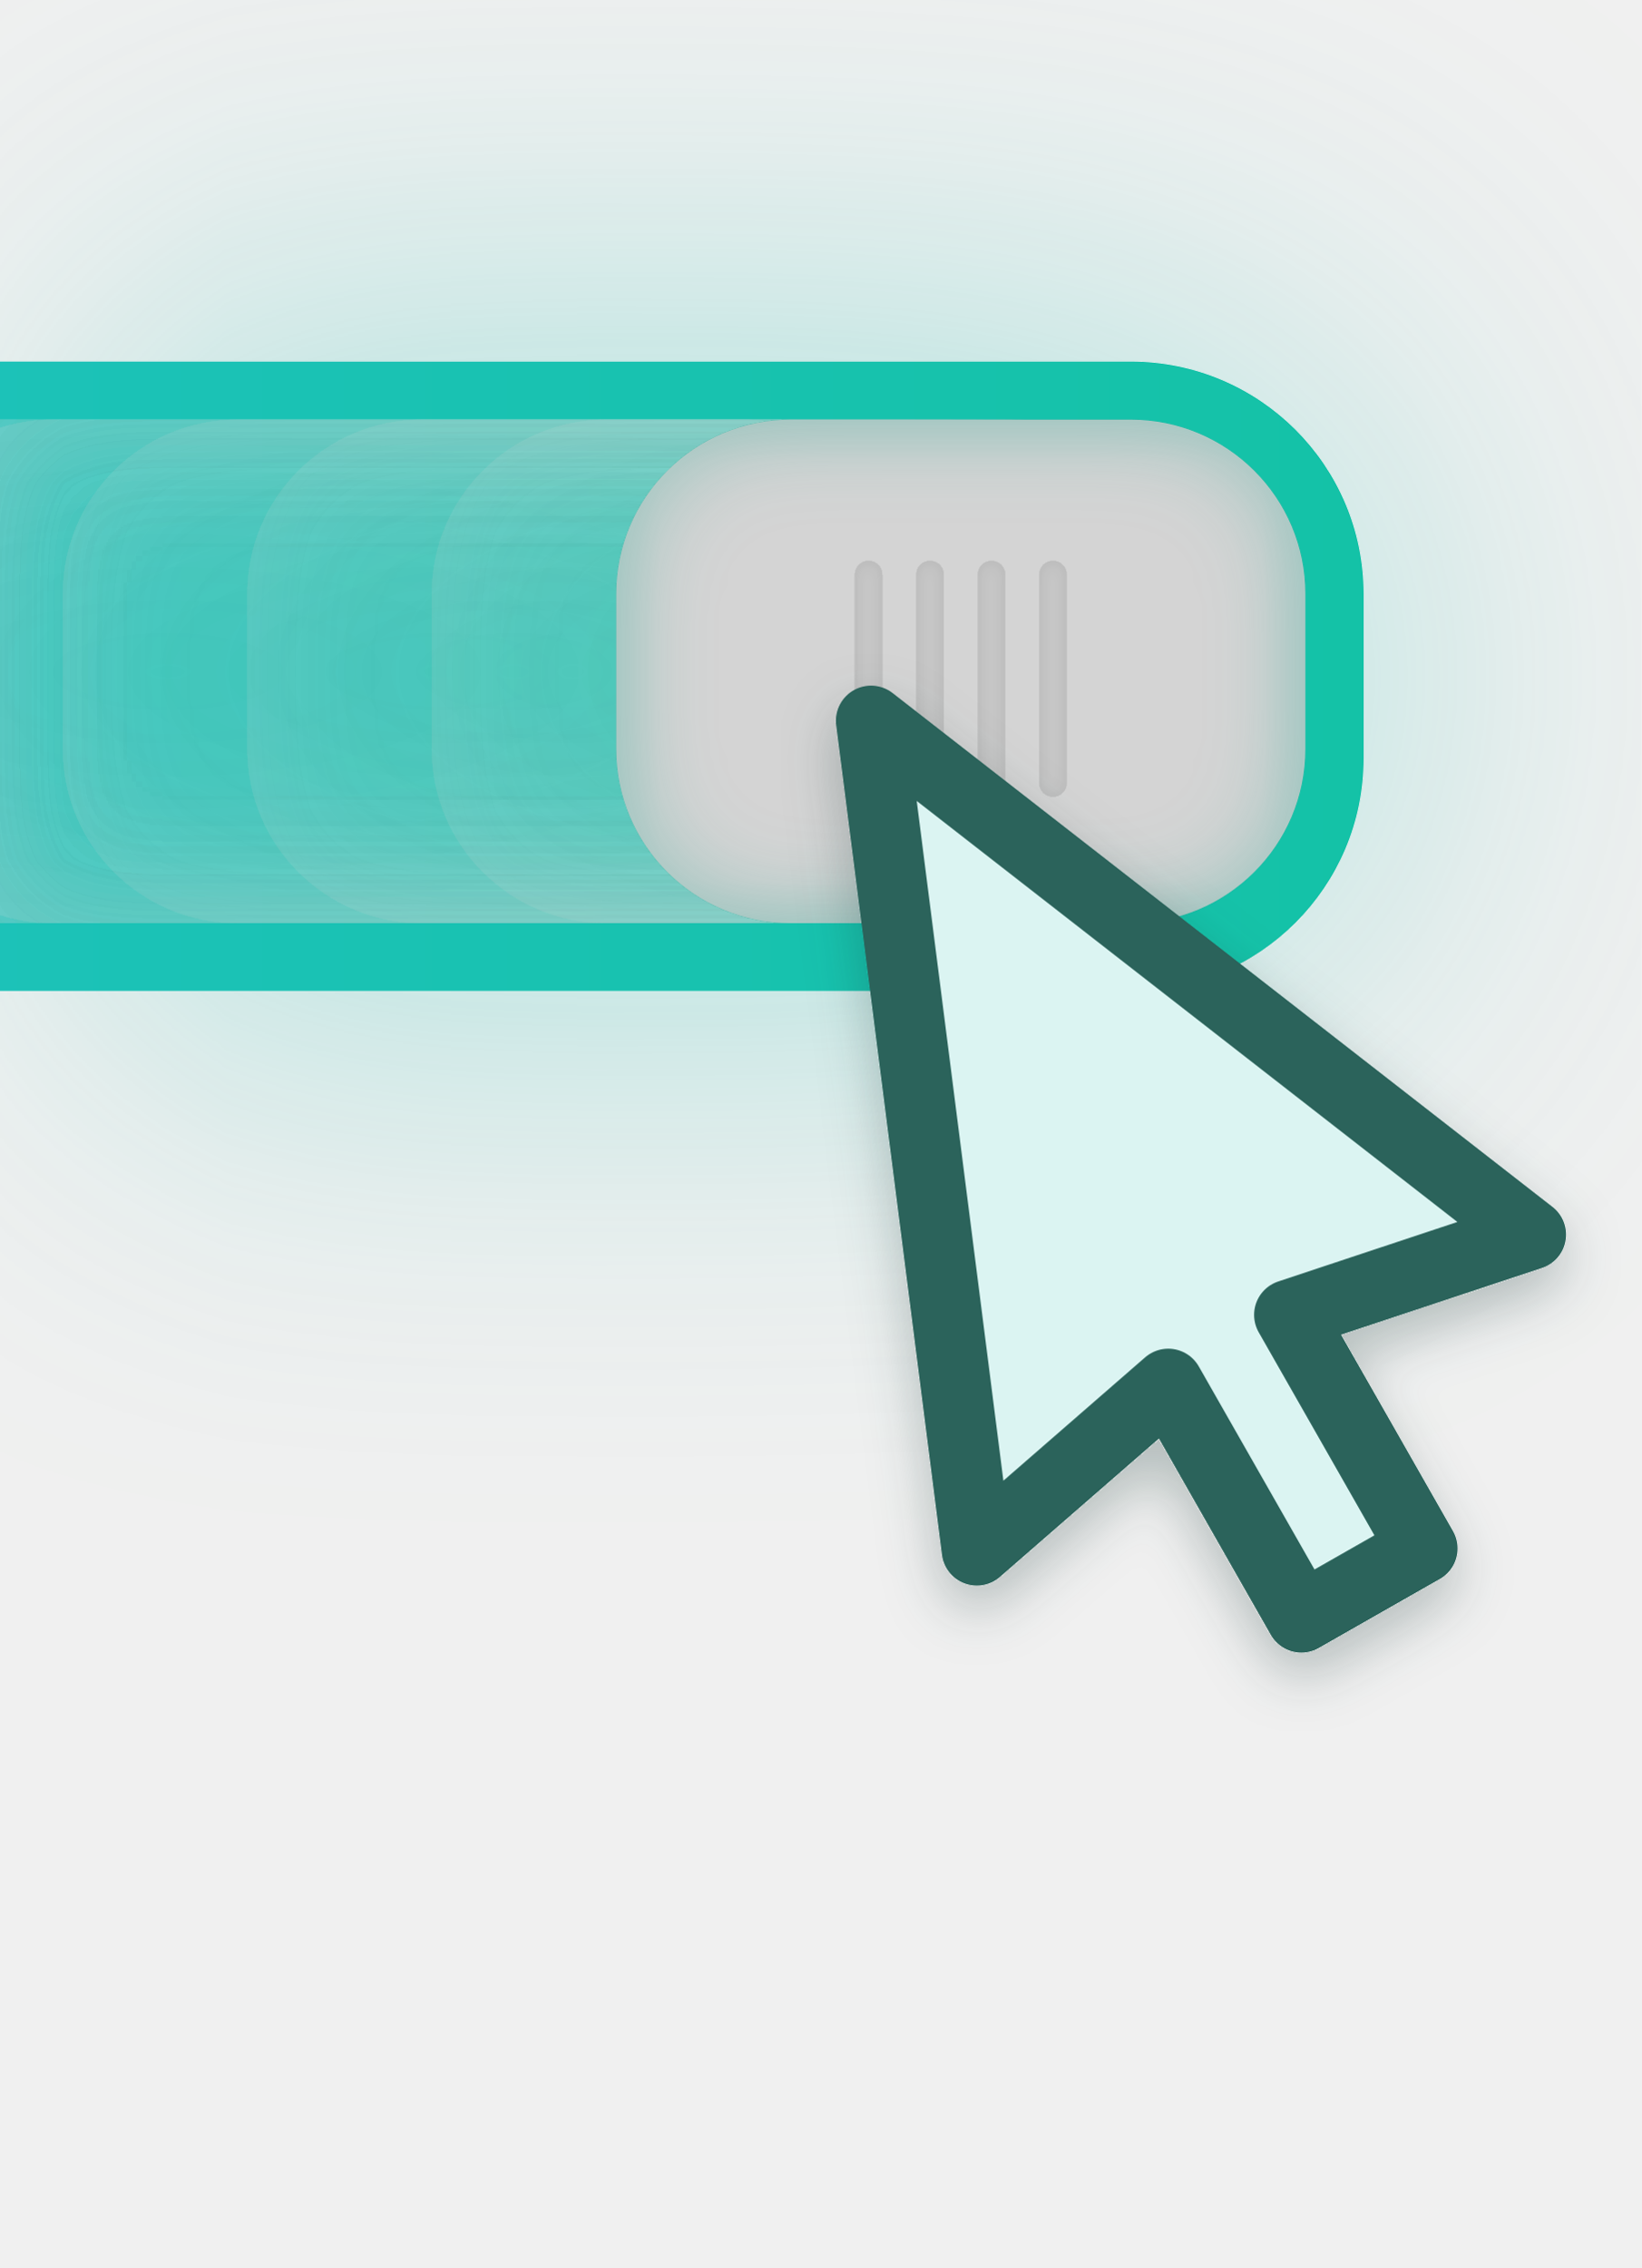
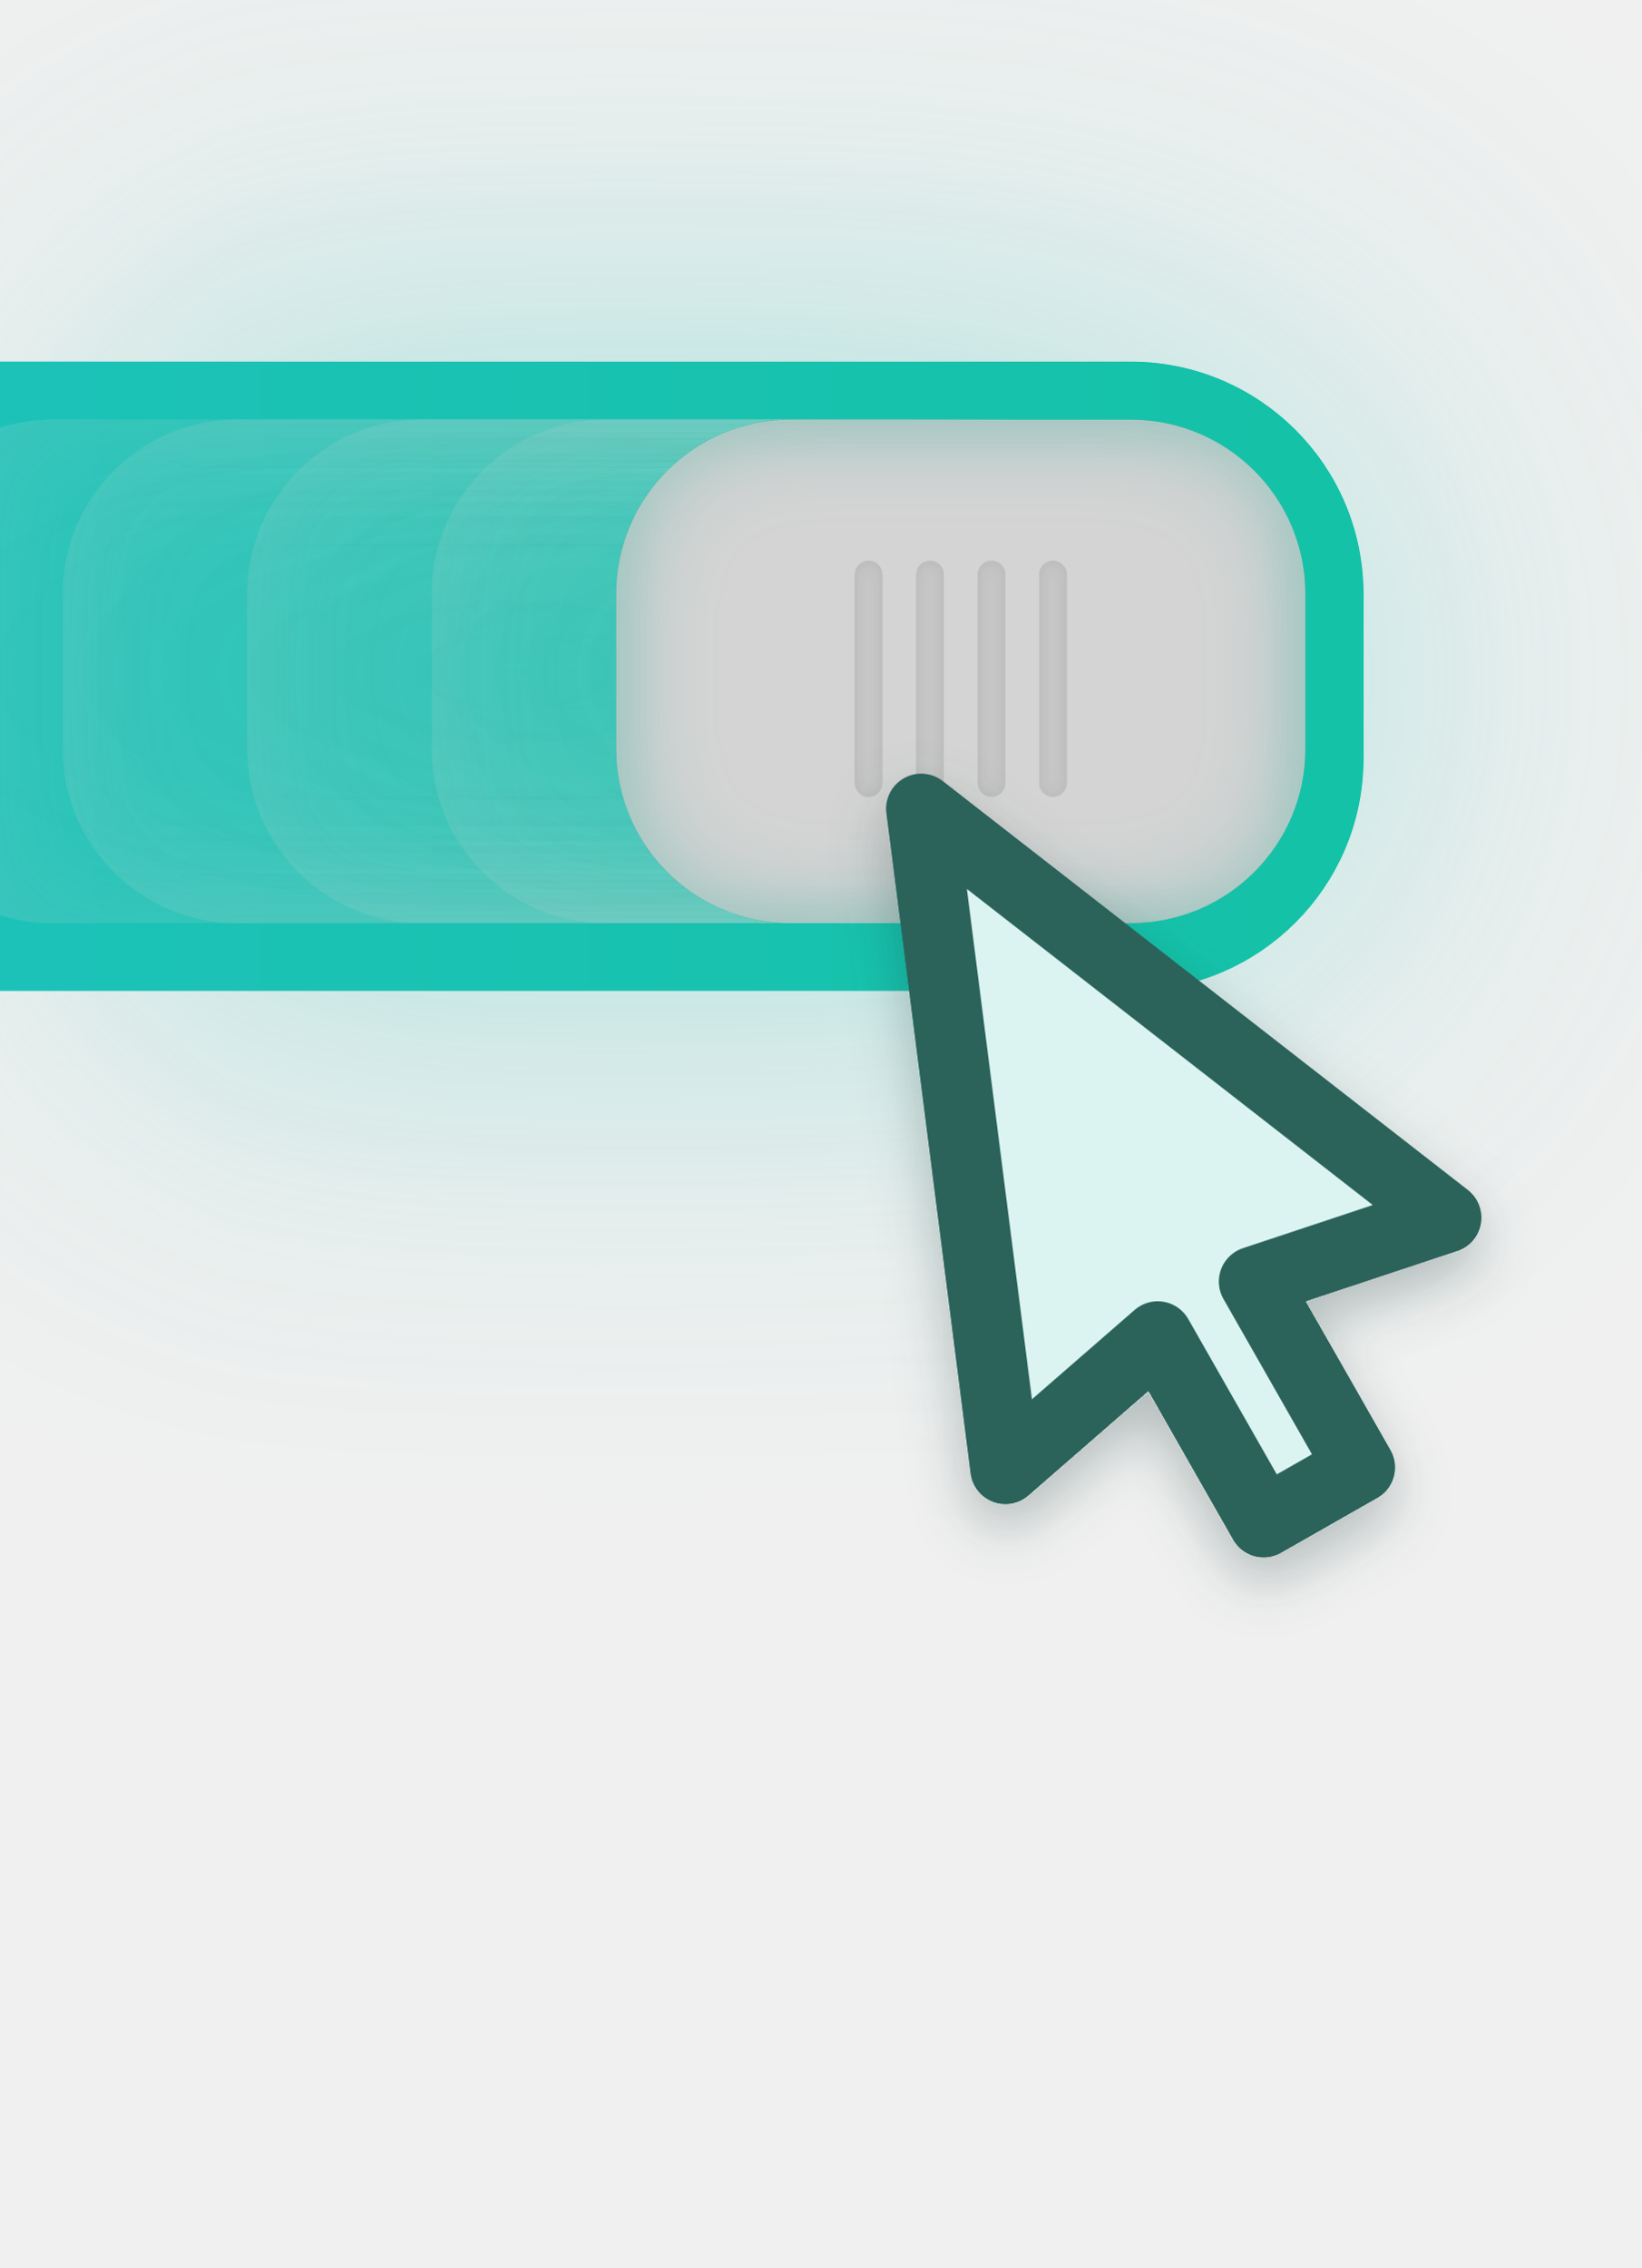
<svg xmlns="http://www.w3.org/2000/svg" width="210" height="290" viewBox="0 0 210 290" fill="none">
  <g clip-path="url(#clip0_195_206)">
    <g filter="url(#filter0_d_195_206)">
      <path d="M144.657 46.243H-77.657C-94.119 46.243 -107.464 59.553 -107.464 75.971V97.029C-107.464 113.447 -94.119 126.757 -77.657 126.757H144.657C161.119 126.757 174.464 113.447 174.464 97.029V75.971C174.464 59.553 161.119 46.243 144.657 46.243Z" fill="url(#paint0_linear_195_206)" />
    </g>
    <g filter="url(#filter1_i_195_206)">
-       <path d="M129.753 53.675H-16.8C-29.147 53.675 -39.156 63.657 -39.156 75.971V95.79C-39.156 108.104 -29.147 118.086 -16.8 118.086H129.753C142.1 118.086 152.109 108.104 152.109 95.79V75.971C152.109 63.657 142.1 53.675 129.753 53.675Z" fill="url(#paint1_radial_195_206)" fill-opacity="0.08" />
+       <path d="M124.785 53.675H6.797C-5.549 53.675 -15.558 63.657 -15.558 75.971V95.79C-15.558 108.104 -5.549 118.086 6.797 118.086H124.785C137.132 118.086 147.141 108.104 147.141 95.79V75.971C147.141 63.657 137.132 53.675 124.785 53.675Z" fill="url(#paint1_radial_195_206)" fill-opacity="0.08" />
    </g>
    <g filter="url(#filter2_i_195_206)">
-       <path d="M94.978 53.675H-51.575C-63.922 53.675 -73.931 63.657 -73.931 75.971V95.79C-73.931 108.104 -63.922 118.086 -51.575 118.086H94.978C107.324 118.086 117.333 108.104 117.333 95.79V75.971C117.333 63.657 107.324 53.675 94.978 53.675Z" fill="url(#paint2_radial_195_206)" fill-opacity="0.08" />
+       <path d="M116.091 53.675H30.395C18.049 53.675 8.04 63.657 8.04 75.971V95.79C8.04 108.104 18.049 118.086 30.395 118.086H116.091C128.438 118.086 138.447 108.104 138.447 95.79V75.971C138.447 63.657 128.438 53.675 116.091 53.675Z" fill="url(#paint2_radial_195_206)" fill-opacity="0.08" />
    </g>
    <g filter="url(#filter3_i_195_206)">
-       <path d="M124.785 53.675H6.797C-5.549 53.675 -15.558 63.657 -15.558 75.971V95.79C-15.558 108.104 -5.549 118.086 6.797 118.086H124.785C137.132 118.086 147.141 108.104 147.141 95.79V75.971C147.141 63.657 137.132 53.675 124.785 53.675Z" fill="url(#paint3_radial_195_206)" fill-opacity="0.08" />
+       <path d="M128.511 53.675H53.992C41.646 53.675 31.637 63.657 31.637 75.971V95.79C31.637 108.104 41.646 118.086 53.992 118.086H128.511C140.858 118.086 150.867 108.104 150.867 95.79V75.971C150.867 63.657 140.858 53.675 128.511 53.675Z" fill="url(#paint3_radial_195_206)" fill-opacity="0.08" />
    </g>
    <g filter="url(#filter4_i_195_206)">
-       <path d="M116.091 53.675H30.395C18.049 53.675 8.04 63.657 8.04 75.971V95.79C8.04 108.104 18.049 118.086 30.395 118.086H116.091C128.438 118.086 138.447 108.104 138.447 95.79V75.971C138.447 63.657 128.438 53.675 116.091 53.675Z" fill="url(#paint4_radial_195_206)" fill-opacity="0.08" />
+       <path d="M121.059 53.675H77.59C65.243 53.675 55.235 63.657 55.235 75.971V95.79C55.235 108.104 65.243 118.086 77.59 118.086H121.059C133.406 118.086 143.415 108.104 143.415 95.79V75.971C143.415 63.657 133.406 53.675 121.059 53.675Z" fill="url(#paint4_radial_195_206)" fill-opacity="0.08" />
    </g>
    <g filter="url(#filter5_i_195_206)">
-       <path d="M128.511 53.675H53.992C41.646 53.675 31.637 63.657 31.637 75.971V95.79C31.637 108.104 41.646 118.086 53.992 118.086H128.511C140.858 118.086 150.867 108.104 150.867 95.79V75.971C150.867 63.657 140.858 53.675 128.511 53.675Z" fill="url(#paint5_radial_195_206)" fill-opacity="0.08" />
-     </g>
-     <g filter="url(#filter6_i_195_206)">
-       <path d="M121.059 53.675H77.59C65.243 53.675 55.235 63.657 55.235 75.971V95.79C55.235 108.104 65.243 118.086 77.59 118.086H121.059C133.406 118.086 143.415 108.104 143.415 95.79V75.971C143.415 63.657 133.406 53.675 121.059 53.675Z" fill="url(#paint6_radial_195_206)" fill-opacity="0.08" />
-     </g>
-     <g filter="url(#filter7_i_195_206)">
      <path d="M144.657 53.675H101.188C88.841 53.675 78.832 63.657 78.832 75.971V95.79C78.832 108.104 88.841 118.086 101.188 118.086H144.657C157.003 118.086 167.012 108.104 167.012 95.79V75.971C167.012 63.657 157.003 53.675 144.657 53.675Z" fill="#D4D4D4" />
    </g>
    <g opacity="0.5">
-       <g filter="url(#filter8_i_195_206)">
+       <g filter="url(#filter6_i_195_206)">
        <path d="M111.124 73.494V100.161" stroke="black" stroke-opacity="0.12" stroke-width="3.5" stroke-linecap="round" />
      </g>
-       <g filter="url(#filter9_i_195_206)">
+       <g filter="url(#filter7_i_195_206)">
        <path d="M118.989 73.494V100.161" stroke="black" stroke-opacity="0.12" stroke-width="3.5" stroke-linecap="round" />
      </g>
-       <g filter="url(#filter10_i_195_206)">
+       <g filter="url(#filter8_i_195_206)">
        <path d="M126.856 73.494V100.161" stroke="black" stroke-opacity="0.12" stroke-width="3.5" stroke-linecap="round" />
      </g>
-       <g filter="url(#filter11_i_195_206)">
+       <g filter="url(#filter9_i_195_206)">
        <path d="M134.721 73.494V100.161" stroke="black" stroke-opacity="0.12" stroke-width="3.5" stroke-linecap="round" />
      </g>
    </g>
-     <g filter="url(#filter12_d_195_206)">
-       <path d="M111.442 92.201L195.861 157.929L164.951 168.195L181.983 198.078L166.498 206.904L149.466 177.021L124.976 198.331L111.442 92.201Z" fill="#DBF4F2" />
-       <path d="M111.442 92.201L195.861 157.929L164.951 168.195L181.983 198.078L166.498 206.904L149.466 177.021L124.976 198.331L111.442 92.201Z" stroke="#2B635B" stroke-width="9" stroke-linejoin="round" />
+     <g filter="url(#filter10_d_195_206)">
+       <path d="M117.86 103.461L185.037 155.765L160.44 163.934L173.993 187.713L161.671 194.736L148.118 170.957L128.63 187.914L117.86 103.461Z" fill="#DBF4F2" />
+       <path d="M117.86 103.461L185.037 155.765L160.44 163.934L173.993 187.713L161.671 194.736L148.118 170.957L128.63 187.914L117.86 103.461Z" stroke="#2B635B" stroke-width="9" stroke-linejoin="round" />
    </g>
  </g>
  <defs>
    <filter id="filter0_d_195_206" x="-179.564" y="-25.857" width="426.128" height="224.714" filterUnits="userSpaceOnUse" color-interpolation-filters="sRGB">
      <feFlood flood-opacity="0" result="BackgroundImageFix" />
      <feColorMatrix in="SourceAlpha" type="matrix" values="0 0 0 0 0 0 0 0 0 0 0 0 0 0 0 0 0 0 127 0" result="hardAlpha" />
      <feOffset />
      <feGaussianBlur stdDeviation="36.05" />
      <feComposite in2="hardAlpha" operator="out" />
      <feColorMatrix type="matrix" values="0 0 0 0 0.106 0 0 0 0 0.765 0 0 0 0 0.71 0 0 0 0.35 0" />
      <feBlend mode="normal" in2="BackgroundImageFix" result="effect1_dropShadow_195_206" />
      <feBlend mode="normal" in="SourceGraphic" in2="effect1_dropShadow_195_206" result="shape" />
    </filter>
-     <filter id="filter1_i_195_206" x="-39.156" y="53.675" width="191.264" height="64.412" filterUnits="userSpaceOnUse" color-interpolation-filters="sRGB">
+     <filter id="filter1_i_195_206" x="-15.558" y="53.675" width="162.699" height="64.412" filterUnits="userSpaceOnUse" color-interpolation-filters="sRGB">
      <feFlood flood-opacity="0" result="BackgroundImageFix" />
      <feBlend mode="normal" in="SourceGraphic" in2="BackgroundImageFix" result="shape" />
      <feColorMatrix in="SourceAlpha" type="matrix" values="0 0 0 0 0 0 0 0 0 0 0 0 0 0 0 0 0 0 127 0" result="hardAlpha" />
      <feOffset />
      <feGaussianBlur stdDeviation="8.7" />
      <feComposite in2="hardAlpha" operator="arithmetic" k2="-1" k3="1" />
      <feColorMatrix type="matrix" values="0 0 0 0 0.831 0 0 0 0 0.831 0 0 0 0 0.831 0 0 0 0.09 0" />
      <feBlend mode="normal" in2="shape" result="effect1_innerShadow_195_206" />
    </filter>
-     <filter id="filter2_i_195_206" x="-73.931" y="53.675" width="191.264" height="64.412" filterUnits="userSpaceOnUse" color-interpolation-filters="sRGB">
+     <filter id="filter2_i_195_206" x="8.04" y="53.675" width="130.407" height="64.412" filterUnits="userSpaceOnUse" color-interpolation-filters="sRGB">
      <feFlood flood-opacity="0" result="BackgroundImageFix" />
      <feBlend mode="normal" in="SourceGraphic" in2="BackgroundImageFix" result="shape" />
      <feColorMatrix in="SourceAlpha" type="matrix" values="0 0 0 0 0 0 0 0 0 0 0 0 0 0 0 0 0 0 127 0" result="hardAlpha" />
      <feOffset />
      <feGaussianBlur stdDeviation="8.7" />
      <feComposite in2="hardAlpha" operator="arithmetic" k2="-1" k3="1" />
      <feColorMatrix type="matrix" values="0 0 0 0 0.831 0 0 0 0 0.831 0 0 0 0 0.831 0 0 0 0.09 0" />
      <feBlend mode="normal" in2="shape" result="effect1_innerShadow_195_206" />
    </filter>
-     <filter id="filter3_i_195_206" x="-15.558" y="53.675" width="162.699" height="64.412" filterUnits="userSpaceOnUse" color-interpolation-filters="sRGB">
+     <filter id="filter3_i_195_206" x="31.637" y="53.675" width="119.23" height="64.412" filterUnits="userSpaceOnUse" color-interpolation-filters="sRGB">
      <feFlood flood-opacity="0" result="BackgroundImageFix" />
      <feBlend mode="normal" in="SourceGraphic" in2="BackgroundImageFix" result="shape" />
      <feColorMatrix in="SourceAlpha" type="matrix" values="0 0 0 0 0 0 0 0 0 0 0 0 0 0 0 0 0 0 127 0" result="hardAlpha" />
      <feOffset />
      <feGaussianBlur stdDeviation="8.7" />
      <feComposite in2="hardAlpha" operator="arithmetic" k2="-1" k3="1" />
      <feColorMatrix type="matrix" values="0 0 0 0 0.831 0 0 0 0 0.831 0 0 0 0 0.831 0 0 0 0.09 0" />
      <feBlend mode="normal" in2="shape" result="effect1_innerShadow_195_206" />
    </filter>
-     <filter id="filter4_i_195_206" x="8.04" y="53.675" width="130.407" height="64.412" filterUnits="userSpaceOnUse" color-interpolation-filters="sRGB">
+     <filter id="filter4_i_195_206" x="55.235" y="53.675" width="88.18" height="64.412" filterUnits="userSpaceOnUse" color-interpolation-filters="sRGB">
      <feFlood flood-opacity="0" result="BackgroundImageFix" />
      <feBlend mode="normal" in="SourceGraphic" in2="BackgroundImageFix" result="shape" />
      <feColorMatrix in="SourceAlpha" type="matrix" values="0 0 0 0 0 0 0 0 0 0 0 0 0 0 0 0 0 0 127 0" result="hardAlpha" />
      <feOffset />
      <feGaussianBlur stdDeviation="8.7" />
      <feComposite in2="hardAlpha" operator="arithmetic" k2="-1" k3="1" />
      <feColorMatrix type="matrix" values="0 0 0 0 0.831 0 0 0 0 0.831 0 0 0 0 0.831 0 0 0 0.09 0" />
      <feBlend mode="normal" in2="shape" result="effect1_innerShadow_195_206" />
    </filter>
-     <filter id="filter5_i_195_206" x="31.637" y="53.675" width="119.23" height="64.412" filterUnits="userSpaceOnUse" color-interpolation-filters="sRGB">
-       <feFlood flood-opacity="0" result="BackgroundImageFix" />
-       <feBlend mode="normal" in="SourceGraphic" in2="BackgroundImageFix" result="shape" />
-       <feColorMatrix in="SourceAlpha" type="matrix" values="0 0 0 0 0 0 0 0 0 0 0 0 0 0 0 0 0 0 127 0" result="hardAlpha" />
-       <feOffset />
-       <feGaussianBlur stdDeviation="8.7" />
-       <feComposite in2="hardAlpha" operator="arithmetic" k2="-1" k3="1" />
-       <feColorMatrix type="matrix" values="0 0 0 0 0.831 0 0 0 0 0.831 0 0 0 0 0.831 0 0 0 0.09 0" />
-       <feBlend mode="normal" in2="shape" result="effect1_innerShadow_195_206" />
-     </filter>
-     <filter id="filter6_i_195_206" x="55.235" y="53.675" width="88.18" height="64.412" filterUnits="userSpaceOnUse" color-interpolation-filters="sRGB">
-       <feFlood flood-opacity="0" result="BackgroundImageFix" />
-       <feBlend mode="normal" in="SourceGraphic" in2="BackgroundImageFix" result="shape" />
-       <feColorMatrix in="SourceAlpha" type="matrix" values="0 0 0 0 0 0 0 0 0 0 0 0 0 0 0 0 0 0 127 0" result="hardAlpha" />
-       <feOffset />
-       <feGaussianBlur stdDeviation="8.7" />
-       <feComposite in2="hardAlpha" operator="arithmetic" k2="-1" k3="1" />
-       <feColorMatrix type="matrix" values="0 0 0 0 0.831 0 0 0 0 0.831 0 0 0 0 0.831 0 0 0 0.09 0" />
-       <feBlend mode="normal" in2="shape" result="effect1_innerShadow_195_206" />
-     </filter>
-     <filter id="filter7_i_195_206" x="78.832" y="53.675" width="88.18" height="64.412" filterUnits="userSpaceOnUse" color-interpolation-filters="sRGB">
+     <filter id="filter5_i_195_206" x="78.832" y="53.675" width="88.18" height="64.412" filterUnits="userSpaceOnUse" color-interpolation-filters="sRGB">
      <feFlood flood-opacity="0" result="BackgroundImageFix" />
      <feBlend mode="normal" in="SourceGraphic" in2="BackgroundImageFix" result="shape" />
      <feColorMatrix in="SourceAlpha" type="matrix" values="0 0 0 0 0 0 0 0 0 0 0 0 0 0 0 0 0 0 127 0" result="hardAlpha" />
      <feOffset />
      <feGaussianBlur stdDeviation="6" />
      <feComposite in2="hardAlpha" operator="arithmetic" k2="-1" k3="1" />
      <feColorMatrix type="matrix" values="0 0 0 0 0.075 0 0 0 0 0.627 0 0 0 0 0.549 0 0 0 0.33 0" />
      <feBlend mode="normal" in2="shape" result="effect1_innerShadow_195_206" />
    </filter>
-     <filter id="filter8_i_195_206" x="109.374" y="71.744" width="3.5" height="30.168" filterUnits="userSpaceOnUse" color-interpolation-filters="sRGB">
+     <filter id="filter6_i_195_206" x="109.374" y="71.744" width="3.5" height="30.168" filterUnits="userSpaceOnUse" color-interpolation-filters="sRGB">
      <feFlood flood-opacity="0" result="BackgroundImageFix" />
      <feBlend mode="normal" in="SourceGraphic" in2="BackgroundImageFix" result="shape" />
      <feColorMatrix in="SourceAlpha" type="matrix" values="0 0 0 0 0 0 0 0 0 0 0 0 0 0 0 0 0 0 127 0" result="hardAlpha" />
      <feOffset />
      <feGaussianBlur stdDeviation="1.2" />
      <feComposite in2="hardAlpha" operator="arithmetic" k2="-1" k3="1" />
      <feColorMatrix type="matrix" values="0 0 0 0 0 0 0 0 0 0 0 0 0 0 0 0 0 0 0.14 0" />
      <feBlend mode="normal" in2="shape" result="effect1_innerShadow_195_206" />
    </filter>
-     <filter id="filter9_i_195_206" x="117.239" y="71.744" width="3.5" height="30.168" filterUnits="userSpaceOnUse" color-interpolation-filters="sRGB">
+     <filter id="filter7_i_195_206" x="117.239" y="71.744" width="3.5" height="30.168" filterUnits="userSpaceOnUse" color-interpolation-filters="sRGB">
      <feFlood flood-opacity="0" result="BackgroundImageFix" />
      <feBlend mode="normal" in="SourceGraphic" in2="BackgroundImageFix" result="shape" />
      <feColorMatrix in="SourceAlpha" type="matrix" values="0 0 0 0 0 0 0 0 0 0 0 0 0 0 0 0 0 0 127 0" result="hardAlpha" />
      <feOffset />
      <feGaussianBlur stdDeviation="1.2" />
      <feComposite in2="hardAlpha" operator="arithmetic" k2="-1" k3="1" />
      <feColorMatrix type="matrix" values="0 0 0 0 0 0 0 0 0 0 0 0 0 0 0 0 0 0 0.14 0" />
      <feBlend mode="normal" in2="shape" result="effect1_innerShadow_195_206" />
    </filter>
-     <filter id="filter10_i_195_206" x="125.106" y="71.744" width="3.5" height="30.168" filterUnits="userSpaceOnUse" color-interpolation-filters="sRGB">
+     <filter id="filter8_i_195_206" x="125.106" y="71.744" width="3.5" height="30.168" filterUnits="userSpaceOnUse" color-interpolation-filters="sRGB">
      <feFlood flood-opacity="0" result="BackgroundImageFix" />
      <feBlend mode="normal" in="SourceGraphic" in2="BackgroundImageFix" result="shape" />
      <feColorMatrix in="SourceAlpha" type="matrix" values="0 0 0 0 0 0 0 0 0 0 0 0 0 0 0 0 0 0 127 0" result="hardAlpha" />
      <feOffset />
      <feGaussianBlur stdDeviation="1.2" />
      <feComposite in2="hardAlpha" operator="arithmetic" k2="-1" k3="1" />
      <feColorMatrix type="matrix" values="0 0 0 0 0 0 0 0 0 0 0 0 0 0 0 0 0 0 0.14 0" />
      <feBlend mode="normal" in2="shape" result="effect1_innerShadow_195_206" />
    </filter>
-     <filter id="filter11_i_195_206" x="132.971" y="71.744" width="3.5" height="30.168" filterUnits="userSpaceOnUse" color-interpolation-filters="sRGB">
+     <filter id="filter9_i_195_206" x="132.971" y="71.744" width="3.5" height="30.168" filterUnits="userSpaceOnUse" color-interpolation-filters="sRGB">
      <feFlood flood-opacity="0" result="BackgroundImageFix" />
      <feBlend mode="normal" in="SourceGraphic" in2="BackgroundImageFix" result="shape" />
      <feColorMatrix in="SourceAlpha" type="matrix" values="0 0 0 0 0 0 0 0 0 0 0 0 0 0 0 0 0 0 127 0" result="hardAlpha" />
      <feOffset />
      <feGaussianBlur stdDeviation="1.2" />
      <feComposite in2="hardAlpha" operator="arithmetic" k2="-1" k3="1" />
      <feColorMatrix type="matrix" values="0 0 0 0 0 0 0 0 0 0 0 0 0 0 0 0 0 0 0.14 0" />
      <feBlend mode="normal" in2="shape" result="effect1_innerShadow_195_206" />
    </filter>
-     <filter id="filter12_d_195_206" x="99.942" y="83.701" width="107.419" height="137.704" filterUnits="userSpaceOnUse" color-interpolation-filters="sRGB">
+     <filter id="filter10_d_195_206" x="106.36" y="94.961" width="90.176" height="114.276" filterUnits="userSpaceOnUse" color-interpolation-filters="sRGB">
      <feFlood flood-opacity="0" result="BackgroundImageFix" />
      <feColorMatrix in="SourceAlpha" type="matrix" values="0 0 0 0 0 0 0 0 0 0 0 0 0 0 0 0 0 0 127 0" result="hardAlpha" />
      <feOffset dy="3" />
      <feGaussianBlur stdDeviation="3.5" />
      <feComposite in2="hardAlpha" operator="out" />
      <feColorMatrix type="matrix" values="0 0 0 0 0.06 0 0 0 0 0.181 0 0 0 0 0.175 0 0 0 0.26 0" />
      <feBlend mode="normal" in2="BackgroundImageFix" result="effect1_dropShadow_195_206" />
      <feBlend mode="normal" in="SourceGraphic" in2="effect1_dropShadow_195_206" result="shape" />
    </filter>
    <linearGradient id="paint0_linear_195_206" x1="-107.464" y1="86.5" x2="174.464" y2="86.5" gradientUnits="userSpaceOnUse">
      <stop stop-color="#21C2C2" />
      <stop offset="1" stop-color="#14C2A7" />
    </linearGradient>
-     <radialGradient id="paint1_radial_195_206" cx="0" cy="0" r="1" gradientUnits="userSpaceOnUse" gradientTransform="translate(56.4766 85.8807) rotate(90) scale(32.2058 95.6321)">
+     <radialGradient id="paint1_radial_195_206" cx="0" cy="0" r="1" gradientUnits="userSpaceOnUse" gradientTransform="translate(65.7913 85.8807) rotate(90) scale(32.2058 81.3494)">
      <stop stop-color="#D4D4D4" stop-opacity="0.55" />
      <stop offset="1" stop-color="#D4D4D4" />
    </radialGradient>
-     <radialGradient id="paint2_radial_195_206" cx="0" cy="0" r="1" gradientUnits="userSpaceOnUse" gradientTransform="translate(21.7012 85.8807) rotate(90) scale(32.2058 95.6321)">
+     <radialGradient id="paint2_radial_195_206" cx="0" cy="0" r="1" gradientUnits="userSpaceOnUse" gradientTransform="translate(73.2433 85.8807) rotate(90) scale(32.2058 65.2037)">
      <stop stop-color="#D4D4D4" stop-opacity="0.55" />
      <stop offset="1" stop-color="#D4D4D4" />
    </radialGradient>
-     <radialGradient id="paint3_radial_195_206" cx="0" cy="0" r="1" gradientUnits="userSpaceOnUse" gradientTransform="translate(65.7913 85.8807) rotate(90) scale(32.2058 81.3494)">
+     <radialGradient id="paint3_radial_195_206" cx="0" cy="0" r="1" gradientUnits="userSpaceOnUse" gradientTransform="translate(91.2518 85.8807) rotate(90) scale(32.2058 59.6148)">
      <stop stop-color="#D4D4D4" stop-opacity="0.55" />
      <stop offset="1" stop-color="#D4D4D4" />
    </radialGradient>
-     <radialGradient id="paint4_radial_195_206" cx="0" cy="0" r="1" gradientUnits="userSpaceOnUse" gradientTransform="translate(73.2433 85.8807) rotate(90) scale(32.2058 65.2037)">
-       <stop stop-color="#D4D4D4" stop-opacity="0.55" />
-       <stop offset="1" stop-color="#D4D4D4" />
-     </radialGradient>
-     <radialGradient id="paint5_radial_195_206" cx="0" cy="0" r="1" gradientUnits="userSpaceOnUse" gradientTransform="translate(91.2518 85.8807) rotate(90) scale(32.2058 59.6148)">
-       <stop stop-color="#D4D4D4" stop-opacity="0.55" />
-       <stop offset="1" stop-color="#D4D4D4" />
-     </radialGradient>
-     <radialGradient id="paint6_radial_195_206" cx="0" cy="0" r="1" gradientUnits="userSpaceOnUse" gradientTransform="translate(99.3247 85.8807) rotate(90) scale(32.2058 44.0901)">
+     <radialGradient id="paint4_radial_195_206" cx="0" cy="0" r="1" gradientUnits="userSpaceOnUse" gradientTransform="translate(99.3247 85.8807) rotate(90) scale(32.2058 44.0901)">
      <stop stop-color="#D4D4D4" stop-opacity="0.55" />
      <stop offset="1" stop-color="#D4D4D4" />
    </radialGradient>
    <clipPath id="clip0_195_206">
      <rect width="210" height="290" fill="white" />
    </clipPath>
  </defs>
</svg>
